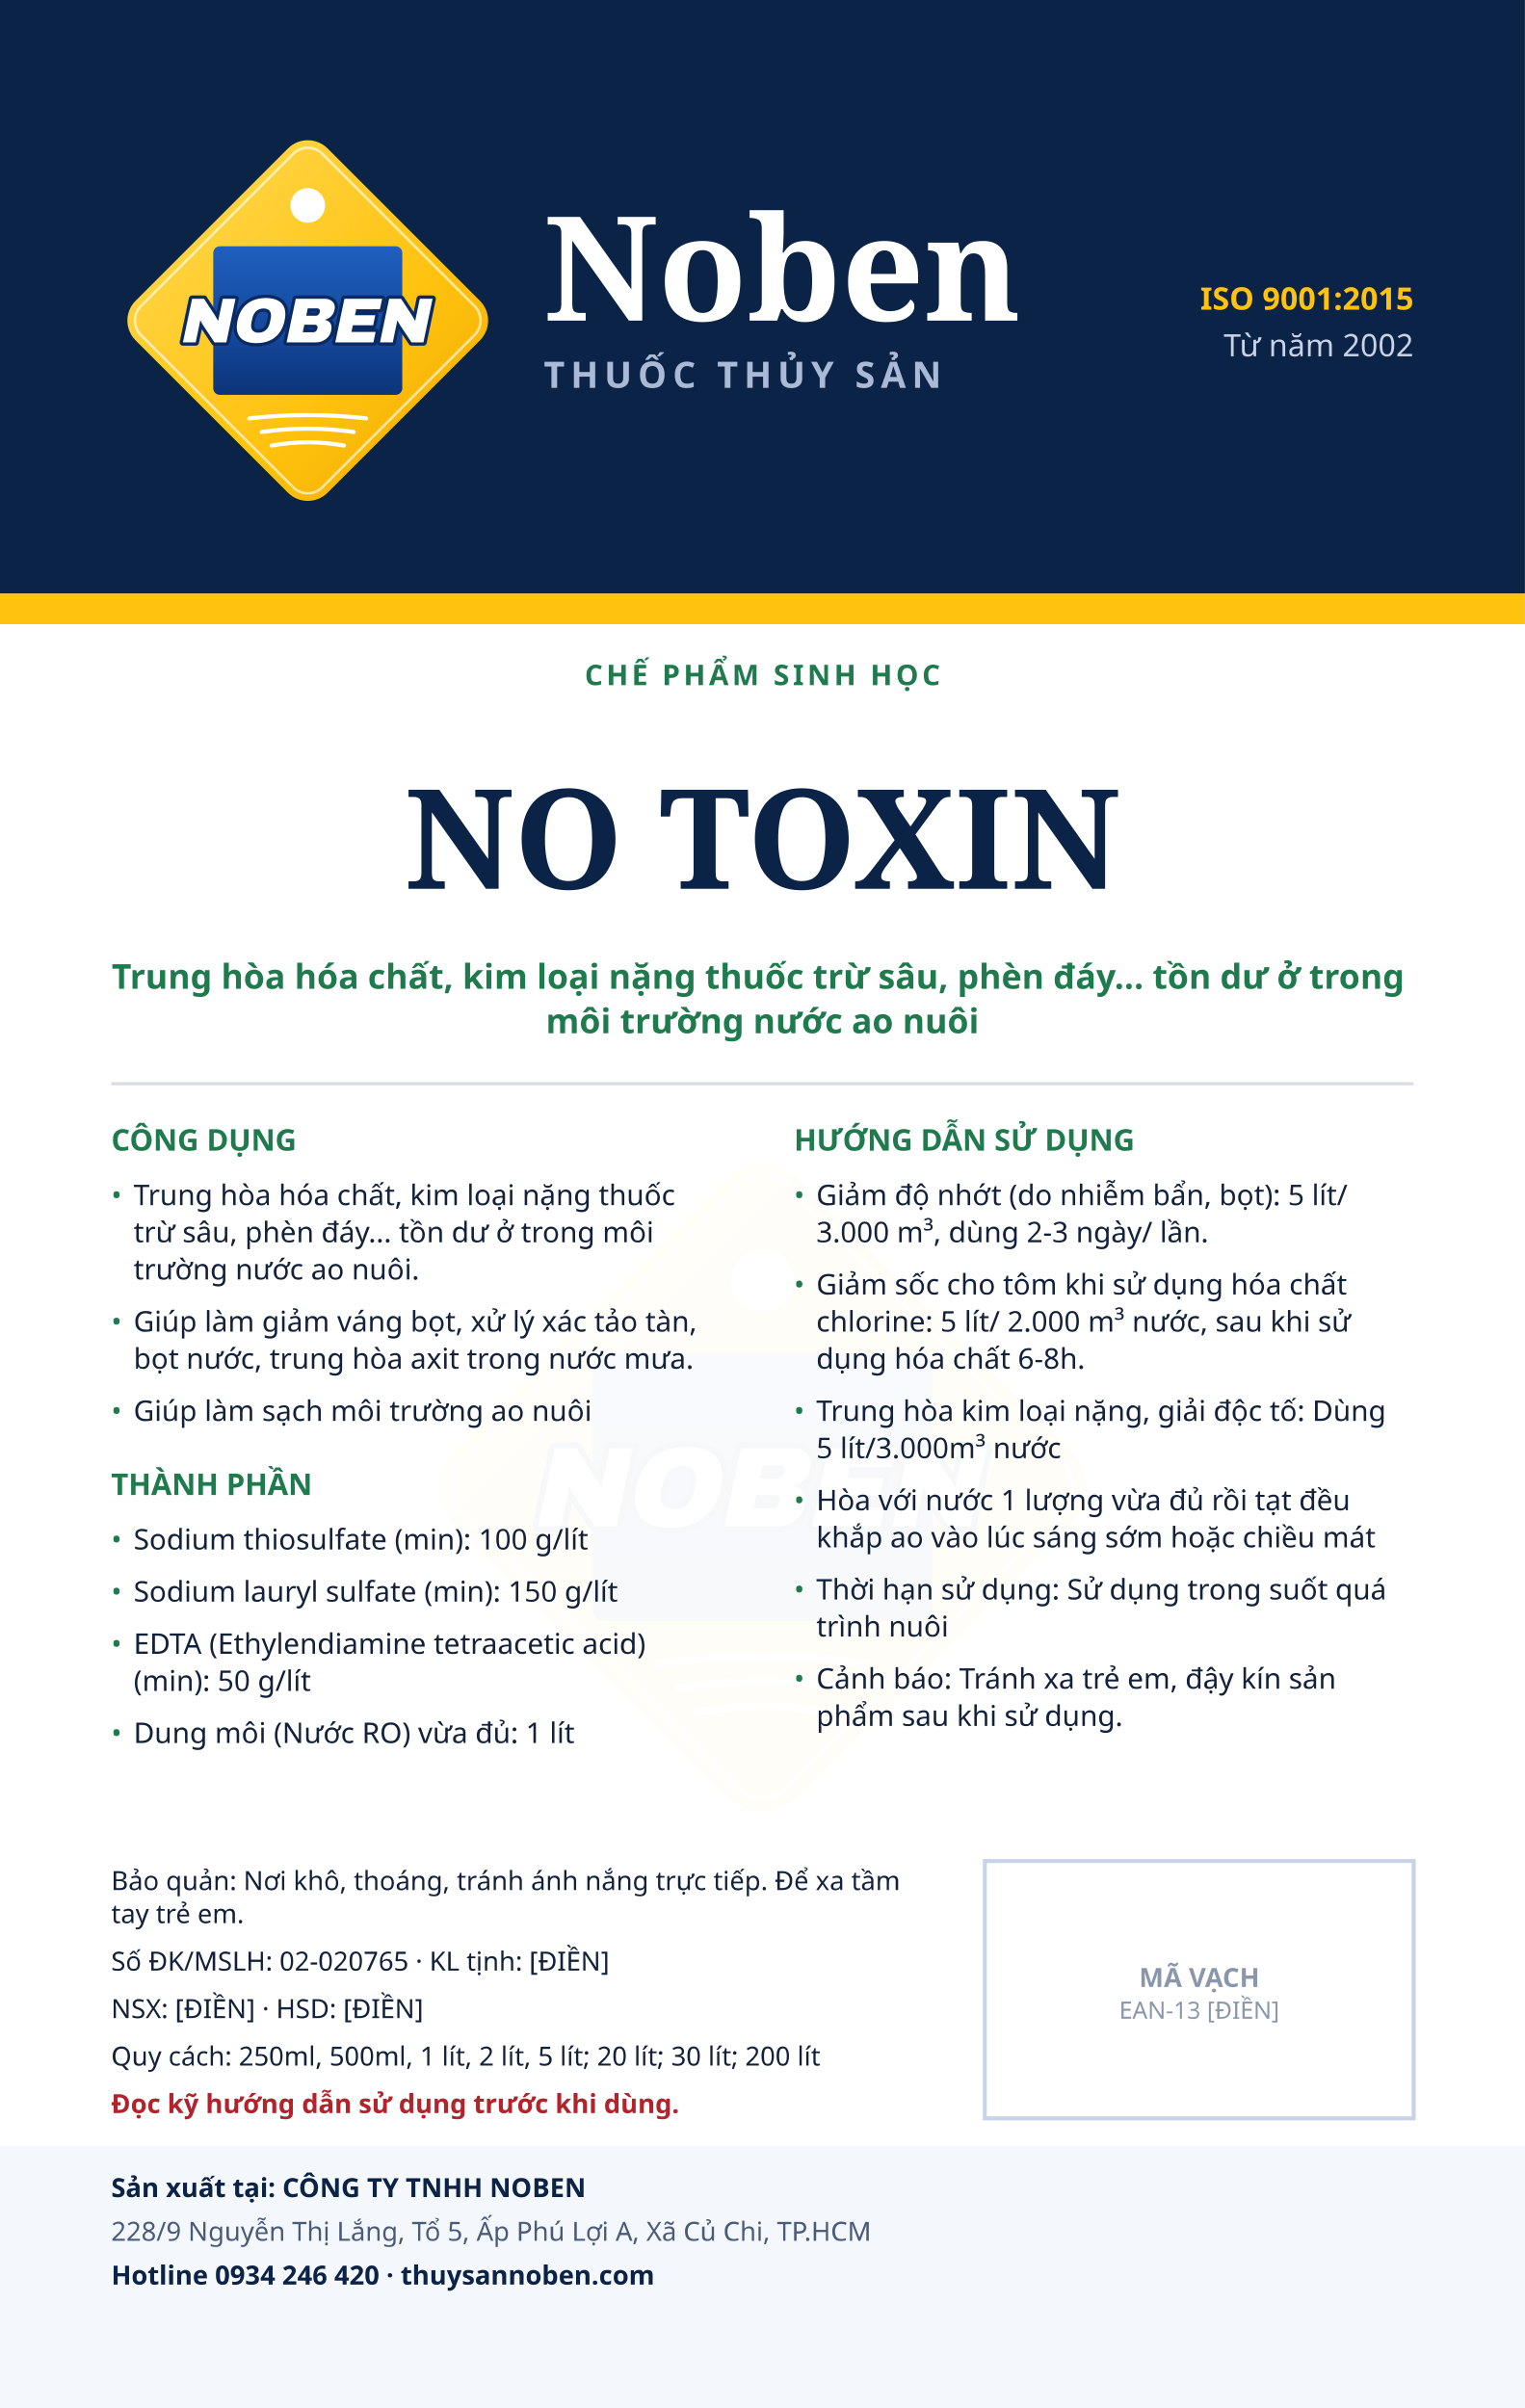
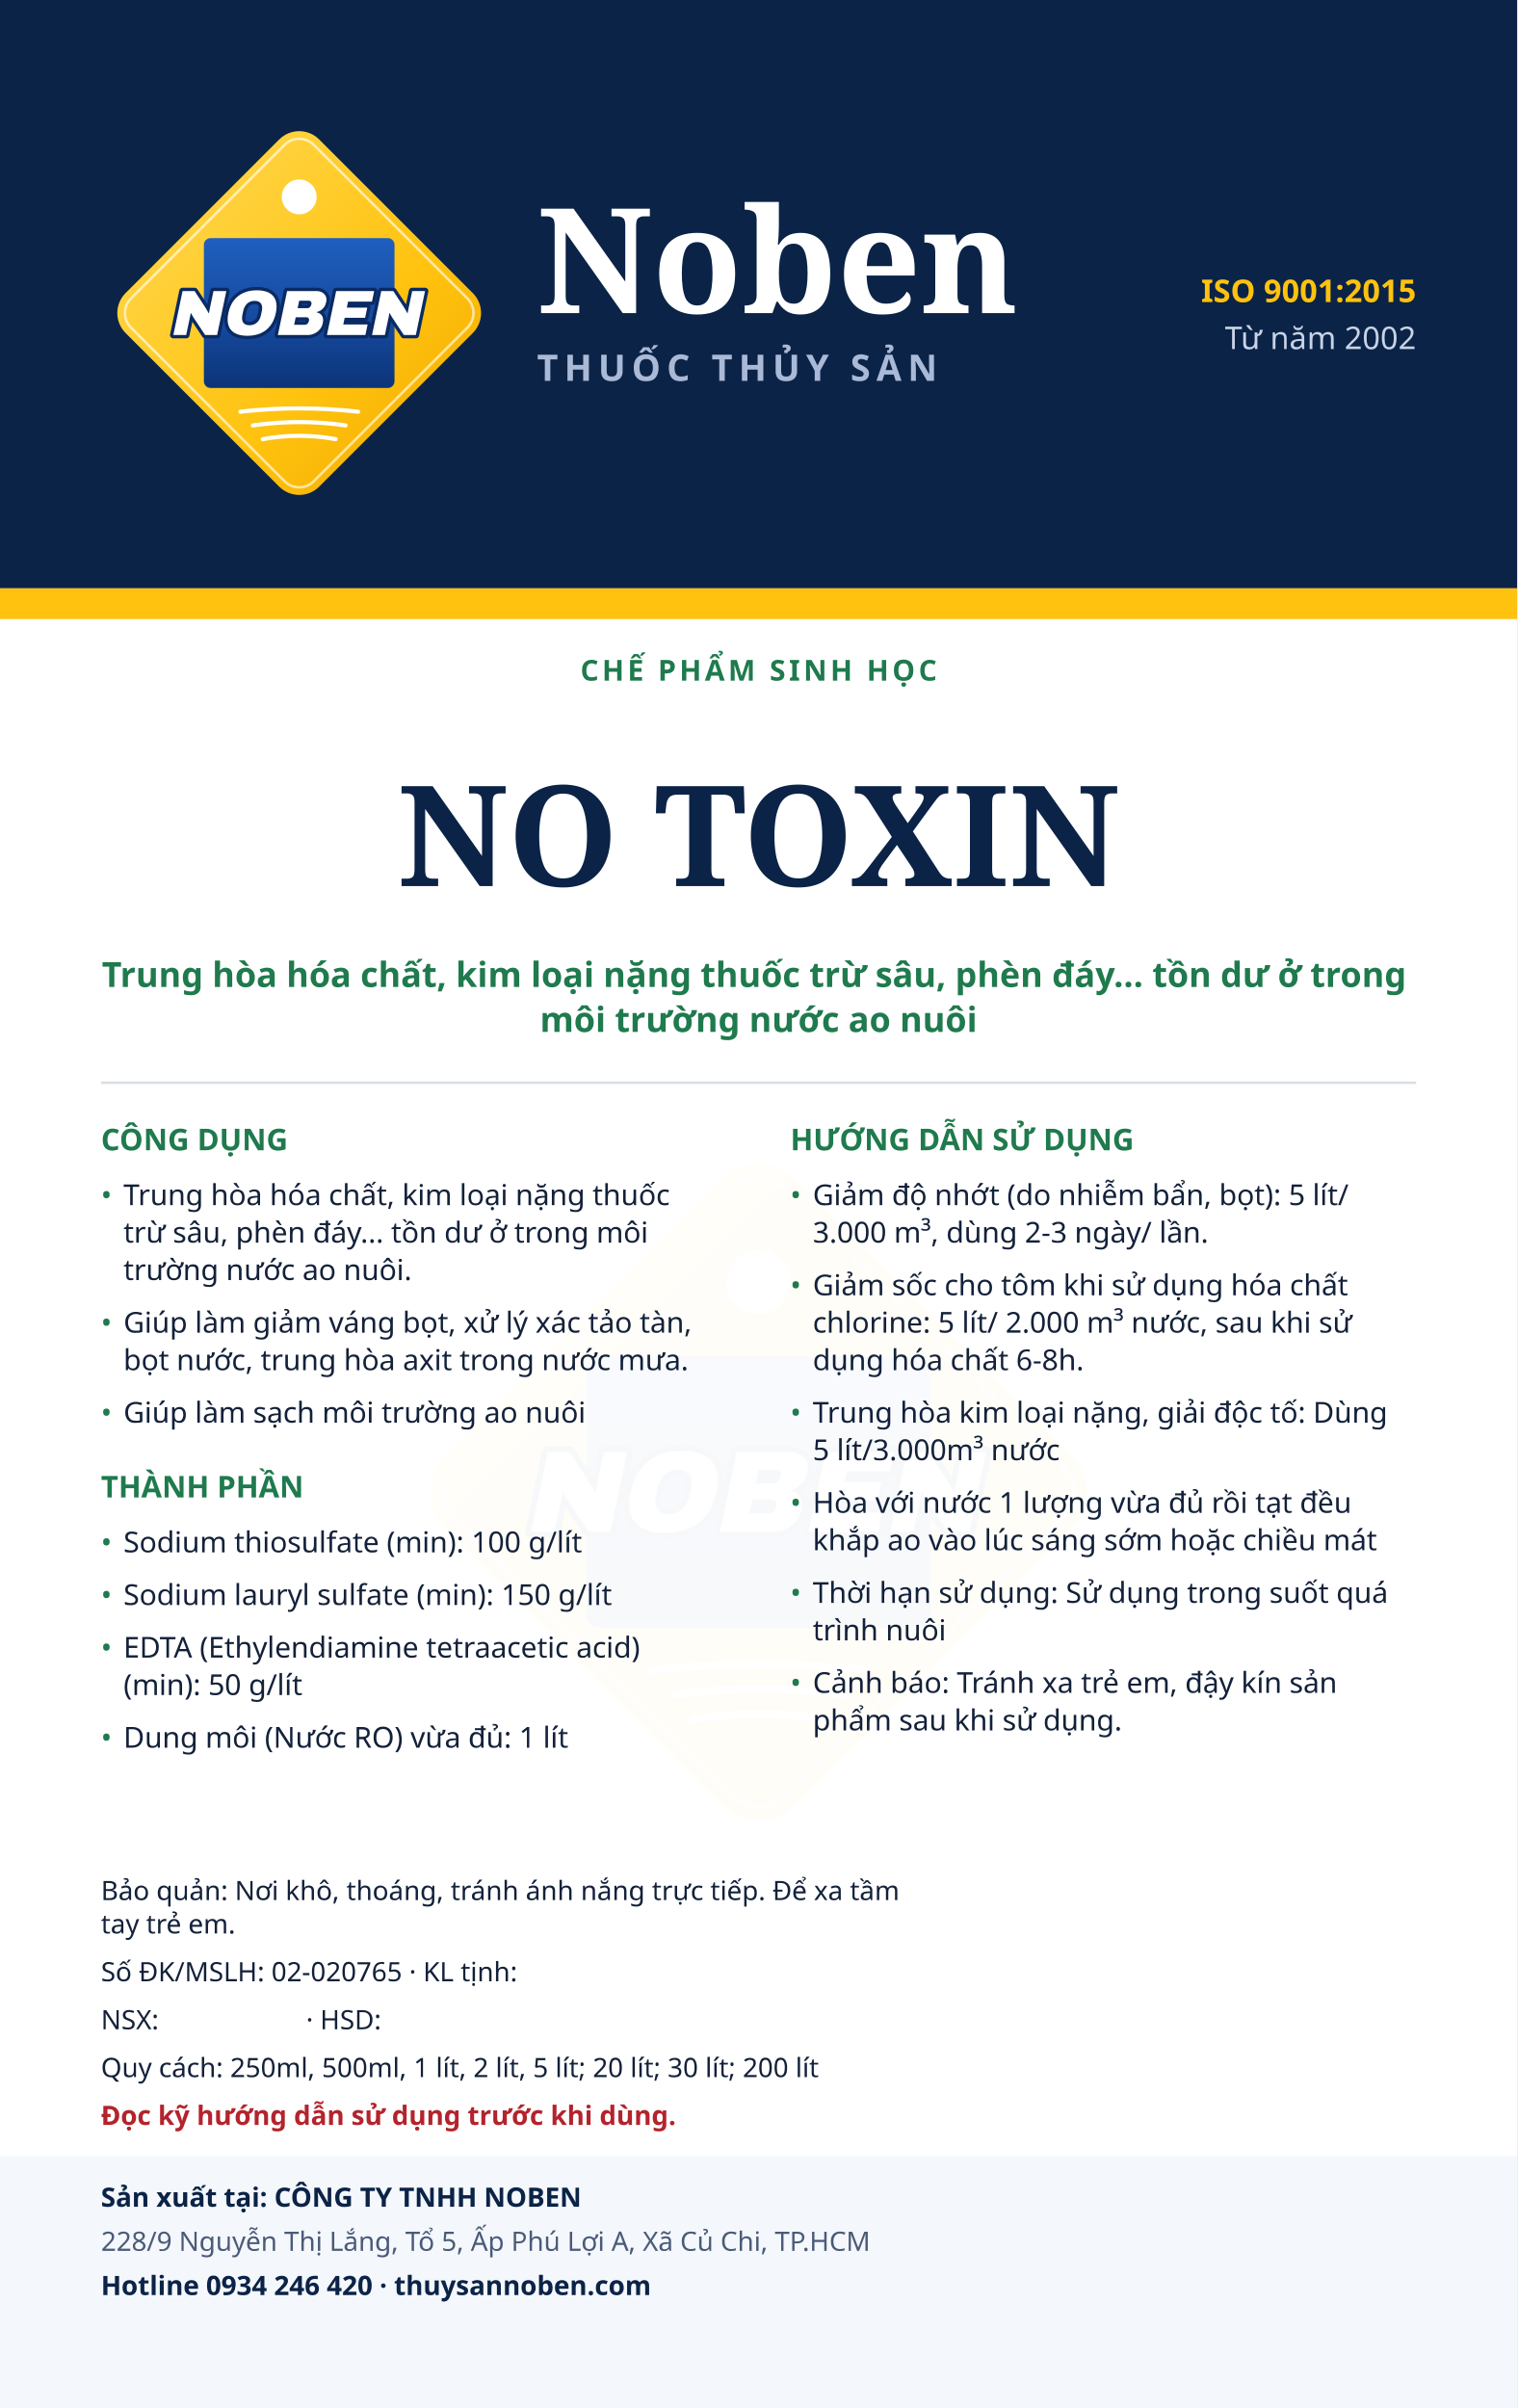
- <svg xmlns="http://www.w3.org/2000/svg" xmlns:xlink="http://www.w3.org/1999/xlink" width="96mm" height="151.62mm" viewBox="-3 -3 96 151.62" data-trim="90 145.62" data-tran-le="3" data-an-toan="4">
+ <svg xmlns="http://www.w3.org/2000/svg" xmlns:xlink="http://www.w3.org/1999/xlink" width="120.5mm" height="191.26mm" viewBox="-3 -3 120.5 191.26" data-trim="114.5 185.26" data-tran-le="3" data-an-toan="5.02">
  <defs>
    <clipPath id="nb-trang-giua">
-       <rect x="0" y="36.29" width="90" height="95.81" />
+       <rect x="0" y="46.17" width="114.5" height="122.09" />
    </clipPath>
  </defs>
  <g id="nen">
-     <rect x="-3" y="-3" width="96" height="151.62" fill="#ffffff" />
-     <rect x="-3" y="132.1" width="96" height="16.52" fill="#f4f7fb" />
+     <rect x="-3" y="-3" width="120.5" height="191.26" fill="#ffffff" />
+     <rect x="-3" y="168.26" width="120.5" height="20" fill="#f4f7fb" />
    <g opacity="0.035" clip-path="url(#nb-trang-giua)">
-       <use href="#nb-mark-art" xlink:href="#nb-mark-art" transform="translate(22.77 68.42) scale(0.08684)" />
+       <use href="#nb-mark-art" xlink:href="#nb-mark-art" transform="translate(28.81 87.06) scale(0.1111)" />
    </g>
  </g>
-   <g id="dai-thuong-hieu" data-khung="31.23 0 54.77 34.38">
-     <rect x="-3" y="-3" width="96" height="37.38" fill="#0b2347" />
-     <rect x="-3" y="34.38" width="96" height="1.92" fill="#ffc20e" />
-     <text font-family="'Playfair Display ExtraBold', 'Playfair Display', serif" font-weight="800" font-size="9.14" fill="#ffffff" x="31.23" y="17.19">Noben</text>
-     <text font-family="'Be Vietnam Pro SemiBold', 'Be Vietnam Pro', sans-serif" font-weight="600" font-size="2.29" fill="#a9b9d6" letter-spacing="0.37" x="31.23" y="21.42">THUỐC THỦY SẢN</text>
-     <text font-family="'Be Vietnam Pro SemiBold', 'Be Vietnam Pro', sans-serif" font-weight="600" font-size="1.96" fill="#ffc20e" text-anchor="end" x="86" y="16.5">ISO 9001:2015</text>
-     <text font-family="'Be Vietnam Pro', sans-serif" font-weight="400" font-size="1.96" fill="#c7d3e6" text-anchor="end" x="86" y="19.44">Từ năm 2002</text>
+   <g id="dai-thuong-hieu" data-khung="39.65 0 69.83 43.73">
+     <rect x="-3" y="-3" width="120.5" height="46.73" fill="#0b2347" />
+     <rect x="-3" y="43.73" width="120.5" height="2.44" fill="#ffc20e" />
+     <text font-family="'Playfair Display ExtraBold', 'Playfair Display', serif" font-weight="800" font-size="11.63" fill="#ffffff" x="39.65" y="21.87">Noben</text>
+     <text font-family="'Be Vietnam Pro SemiBold', 'Be Vietnam Pro', sans-serif" font-weight="600" font-size="2.91" fill="#a9b9d6" letter-spacing="0.47" x="39.65" y="27.25">THUỐC THỦY SẢN</text>
+     <text font-family="'Be Vietnam Pro SemiBold', 'Be Vietnam Pro', sans-serif" font-weight="600" font-size="2.49" fill="#ffc20e" text-anchor="end" x="109.48" y="20.99">ISO 9001:2015</text>
+     <text font-family="'Be Vietnam Pro', sans-serif" font-weight="400" font-size="2.49" fill="#c7d3e6" text-anchor="end" x="109.48" y="24.73">Từ năm 2002</text>
  </g>
  <g id="logo">
-     <g transform="translate(4 4.81) scale(0.04834)">
+     <g transform="translate(5.02 6.12) scale(0.0615)">
      <g id="nb-mark-art">
        <defs>
          <linearGradient id="nb-g" x1="0" y1="0" x2="1" y2="1">
            <stop offset="0" stop-color="#ffdb57" />
            <stop offset=".618" stop-color="#ffc20e" />
            <stop offset="1" stop-color="#f2a900" />
          </linearGradient>
          <linearGradient id="nb-b" x1="0" y1="0" x2="0" y2="1">
            <stop offset="0" stop-color="#1f5fbf" />
            <stop offset=".618" stop-color="#14479a" />
            <stop offset="1" stop-color="#0c3478" />
          </linearGradient>
        </defs>
        <path d="M281.79 31.79 L480.21 230.21 A36.47 36.47 0 0 1 480.21 281.79 L281.79 480.21 A36.47 36.47 0 0 1 230.21 480.21 L31.79 281.79 A36.47 36.47 0 0 1 31.79 230.21 L230.21 31.79 A36.47 36.47 0 0 1 281.79 31.79 Z" fill="url(#nb-g)" />
        <path d="M274.83 38.76 L473.24 237.17 A26.62 26.62 0 0 1 473.24 274.83 L274.83 473.24 A26.62 26.62 0 0 1 237.17 473.24 L38.76 274.83 A26.62 26.62 0 0 1 38.76 237.17 L237.17 38.76 A26.62 26.62 0 0 1 274.83 38.76 Z" fill="none" stroke="#ffffff" stroke-opacity=".618" stroke-width="3.29" />
        <path d="M141.52 159.23 H370.48 A8.61 8.61 0 0 1 379.09 167.84 V344.16 A8.61 8.61 0 0 1 370.48 352.77 H141.52 A8.61 8.61 0 0 1 132.91 344.16 V167.84 A8.61 8.61 0 0 1 141.52 159.23 Z" fill="url(#nb-b)" />
        <circle cx="256" cy="106.02" r="22.54" fill="#ffffff" />
        <g transform="translate(93.46 284.39) scale(0.89704)">
          <g fill="none" stroke="#0a2a63" stroke-width="9.6" stroke-linejoin="round">
            <path transform="translate(-6.81 0)" d="M6.808 0.0 20.1 -63.296H37.396L52.312 -40.572Q52.947 -39.652 53.96 -37.904Q54.973 -36.156 56.022 -34.362Q57.071 -32.568 57.575 -31.464L58.074 -31.648Q58.523 -34.224 59.054 -36.754Q59.586 -39.284 59.856 -40.572L64.628 -63.296H83.12L69.828 0.0H52.624L35.765 -25.3Q34.587 -27.14 33.802 -28.658Q33.017 -30.176 32.295 -31.556L31.796 -31.372Q31.521 -29.624 31.154 -27.876Q30.787 -26.128 30.613 -25.3L25.3 0.0Z " />
            <path transform="translate(-7.2 0)" d="M113.676 1.104Q102.912 1.104 96.049 -2.576Q89.186 -6.256 86.674 -13.57Q84.162 -20.884 86.422 -31.648Q88.702 -42.504 94.276 -49.772Q99.85 -57.04 108.259 -60.72Q116.668 -64.4 127.432 -64.4Q138.288 -64.4 145.151 -60.72Q152.014 -57.04 154.536 -49.772Q157.058 -42.504 154.778 -31.648Q152.518 -20.884 146.934 -13.57Q141.35 -6.256 132.941 -2.576Q124.532 1.104 113.676 1.104ZM116.864 -14.076Q120.176 -14.076 122.928 -15.134Q125.68 -16.192 127.788 -18.124Q129.896 -20.056 131.294 -22.77Q132.692 -25.484 133.368 -28.704L134.604 -34.592Q135.281 -37.812 135.022 -40.526Q134.764 -43.24 133.468 -45.172Q132.172 -47.104 129.864 -48.162Q127.556 -49.22 124.244 -49.22Q120.932 -49.22 118.18 -48.162Q115.428 -47.104 113.366 -45.172Q111.304 -43.24 109.906 -40.526Q108.509 -37.812 107.832 -34.592L106.596 -28.704Q105.92 -25.484 106.178 -22.77Q106.436 -20.056 107.686 -18.124Q108.936 -16.192 111.244 -15.134Q113.552 -14.076 116.864 -14.076Z " />
            <path transform="translate(-7.59 0)" d="M158.08 0.0 171.372 -63.296H213.508Q218.292 -63.296 221.833 -61.318Q225.373 -59.34 227.031 -55.844Q228.689 -52.348 227.723 -47.748Q226.757 -43.148 224.667 -40.204Q222.577 -37.26 219.827 -35.558Q217.078 -33.856 214.052 -33.028L213.975 -32.66Q217.132 -31.924 219.469 -30.13Q221.807 -28.336 222.786 -25.116Q223.766 -21.896 222.704 -16.836Q221.641 -11.776 218.365 -8.004Q215.089 -4.232 210.504 -2.116Q205.92 0.0 200.768 0.0ZM181.503 -14.72H196.959Q199.075 -14.72 200.672 -16.192Q202.269 -17.664 202.888 -20.608Q203.177 -21.988 202.821 -23.138Q202.464 -24.288 201.542 -24.932Q200.619 -25.576 199.239 -25.576H183.783ZM186.526 -38.64H200.51Q201.982 -38.64 203.139 -39.33Q204.296 -40.02 205.165 -41.308Q206.033 -42.596 206.439 -44.528Q206.864 -46.552 205.783 -47.978Q204.703 -49.404 202.771 -49.404H188.787Z " />
            <path transform="translate(-7.8 0)" d="M228.932 0.0 242.224 -63.296H296.964L293.776 -48.116H259.368L257.533 -39.376H286.973L283.92 -24.84H254.48L252.452 -15.18H287.504L284.316 0.0Z " />
            <path transform="translate(-8 0)" d="M294.08 0.0 307.372 -63.296H324.668L339.584 -40.572Q340.219 -39.652 341.232 -37.904Q342.245 -36.156 343.294 -34.362Q344.343 -32.568 344.847 -31.464L345.346 -31.648Q345.795 -34.224 346.326 -36.754Q346.858 -39.284 347.128 -40.572L351.9 -63.296H370.392L357.1 0.0H339.896L323.037 -25.3Q321.859 -27.14 321.074 -28.658Q320.289 -30.176 319.567 -31.556L319.068 -31.372Q318.793 -29.624 318.426 -27.876Q318.059 -26.128 317.885 -25.3L312.572 0.0Z" />
          </g>
          <g fill="#ffffff">
            <path transform="translate(-6.81 0)" d="M6.808 0.0 20.1 -63.296H37.396L52.312 -40.572Q52.947 -39.652 53.96 -37.904Q54.973 -36.156 56.022 -34.362Q57.071 -32.568 57.575 -31.464L58.074 -31.648Q58.523 -34.224 59.054 -36.754Q59.586 -39.284 59.856 -40.572L64.628 -63.296H83.12L69.828 0.0H52.624L35.765 -25.3Q34.587 -27.14 33.802 -28.658Q33.017 -30.176 32.295 -31.556L31.796 -31.372Q31.521 -29.624 31.154 -27.876Q30.787 -26.128 30.613 -25.3L25.3 0.0Z " />
            <path transform="translate(-7.2 0)" d="M113.676 1.104Q102.912 1.104 96.049 -2.576Q89.186 -6.256 86.674 -13.57Q84.162 -20.884 86.422 -31.648Q88.702 -42.504 94.276 -49.772Q99.85 -57.04 108.259 -60.72Q116.668 -64.4 127.432 -64.4Q138.288 -64.4 145.151 -60.72Q152.014 -57.04 154.536 -49.772Q157.058 -42.504 154.778 -31.648Q152.518 -20.884 146.934 -13.57Q141.35 -6.256 132.941 -2.576Q124.532 1.104 113.676 1.104ZM116.864 -14.076Q120.176 -14.076 122.928 -15.134Q125.68 -16.192 127.788 -18.124Q129.896 -20.056 131.294 -22.77Q132.692 -25.484 133.368 -28.704L134.604 -34.592Q135.281 -37.812 135.022 -40.526Q134.764 -43.24 133.468 -45.172Q132.172 -47.104 129.864 -48.162Q127.556 -49.22 124.244 -49.22Q120.932 -49.22 118.18 -48.162Q115.428 -47.104 113.366 -45.172Q111.304 -43.24 109.906 -40.526Q108.509 -37.812 107.832 -34.592L106.596 -28.704Q105.92 -25.484 106.178 -22.77Q106.436 -20.056 107.686 -18.124Q108.936 -16.192 111.244 -15.134Q113.552 -14.076 116.864 -14.076Z " />
            <path transform="translate(-7.59 0)" d="M158.08 0.0 171.372 -63.296H213.508Q218.292 -63.296 221.833 -61.318Q225.373 -59.34 227.031 -55.844Q228.689 -52.348 227.723 -47.748Q226.757 -43.148 224.667 -40.204Q222.577 -37.26 219.827 -35.558Q217.078 -33.856 214.052 -33.028L213.975 -32.66Q217.132 -31.924 219.469 -30.13Q221.807 -28.336 222.786 -25.116Q223.766 -21.896 222.704 -16.836Q221.641 -11.776 218.365 -8.004Q215.089 -4.232 210.504 -2.116Q205.92 0.0 200.768 0.0ZM181.503 -14.72H196.959Q199.075 -14.72 200.672 -16.192Q202.269 -17.664 202.888 -20.608Q203.177 -21.988 202.821 -23.138Q202.464 -24.288 201.542 -24.932Q200.619 -25.576 199.239 -25.576H183.783ZM186.526 -38.64H200.51Q201.982 -38.64 203.139 -39.33Q204.296 -40.02 205.165 -41.308Q206.033 -42.596 206.439 -44.528Q206.864 -46.552 205.783 -47.978Q204.703 -49.404 202.771 -49.404H188.787Z " />
            <path transform="translate(-7.8 0)" d="M228.932 0.0 242.224 -63.296H296.964L293.776 -48.116H259.368L257.533 -39.376H286.973L283.92 -24.84H254.48L252.452 -15.18H287.504L284.316 0.0Z " />
            <path transform="translate(-8 0)" d="M294.08 0.0 307.372 -63.296H324.668L339.584 -40.572Q340.219 -39.652 341.232 -37.904Q342.245 -36.156 343.294 -34.362Q344.343 -32.568 344.847 -31.464L345.346 -31.648Q345.795 -34.224 346.326 -36.754Q346.858 -39.284 347.128 -40.572L351.9 -63.296H370.392L357.1 0.0H339.896L323.037 -25.3Q321.859 -27.14 321.074 -28.658Q320.289 -30.176 319.567 -31.556L319.068 -31.372Q318.793 -29.624 318.426 -27.876Q318.059 -26.128 317.885 -25.3L312.572 0.0Z" />
          </g>
        </g>
        <path d="M179.92 383.41 Q256 374.8 332.08 383.41 M196.19 401.13 Q256 392.52 315.81 401.13 M208.98 418.85 Q256 410.24 303.02 418.85" fill="none" stroke="#ffffff" stroke-width="5.32" stroke-linecap="round" />
      </g>
    </g>
  </g>
-   <g id="ten-san-pham" data-khung="4 36.29 82 30.96">
-     <text font-family="'Be Vietnam Pro SemiBold', 'Be Vietnam Pro', sans-serif" font-weight="600" font-size="1.8" fill="#1f7a4d" text-anchor="middle" letter-spacing="0.22">
-       <tspan x="45" y="40.14">CHẾ PHẨM SINH HỌC</tspan>
+   <g id="ten-san-pham" data-khung="5.02 46.17 104.47 39.39">
+     <text font-family="'Be Vietnam Pro SemiBold', 'Be Vietnam Pro', sans-serif" font-weight="600" font-size="2.29" fill="#1f7a4d" text-anchor="middle" letter-spacing="0.27">
+       <tspan x="57.25" y="51.06">CHẾ PHẨM SINH HỌC</tspan>
    </text>
-     <text font-family="'Playfair Display ExtraBold', 'Playfair Display', serif" font-weight="800" font-size="8.74" fill="#0b2347" text-anchor="middle">
-       <tspan x="45" y="52.96">NO TOXIN</tspan>
+     <text font-family="'Playfair Display ExtraBold', 'Playfair Display', serif" font-weight="800" font-size="11.12" fill="#0b2347" text-anchor="middle">
+       <tspan x="57.25" y="67.38">NO TOXIN</tspan>
    </text>
-     <text font-family="'Be Vietnam Pro SemiBold', 'Be Vietnam Pro', sans-serif" font-weight="600" font-size="2.16" fill="#1f7a4d" text-anchor="middle">
-       <tspan x="45" y="59.26">Trung hòa hóa chất, kim loại nặng thuốc trừ sâu, phèn đáy... tồn dư ở trong</tspan>
-       <tspan x="45" y="62.06">môi trường nước ao nuôi</tspan>
+     <text font-family="'Be Vietnam Pro SemiBold', 'Be Vietnam Pro', sans-serif" font-weight="600" font-size="2.75" fill="#1f7a4d" text-anchor="middle">
+       <tspan x="57.25" y="75.39">Trung hòa hóa chất, kim loại nặng thuốc trừ sâu, phèn đáy... tồn dư ở trong</tspan>
+       <tspan x="57.25" y="78.96">môi trường nước ao nuôi</tspan>
    </text>
  </g>
-   <g id="cong-dung" data-khung="4 67.25 39.02 19.7">
-     <line x1="4" y1="65.24" x2="86" y2="65.24" stroke="#0b2347" stroke-opacity="0.15" stroke-width="0.2" />
-     <text font-family="'Be Vietnam Pro SemiBold', 'Be Vietnam Pro', sans-serif" font-weight="600" font-size="1.87" fill="#1f7a4d">
-       <tspan x="4" y="69.45">CÔNG DỤNG</tspan>
+   <g id="cong-dung" data-khung="5.02 85.56 49.72 25.06">
+     <line x1="5.02" y1="83" x2="109.48" y2="83" stroke="#0b2347" stroke-opacity="0.15" stroke-width="0.2" />
+     <text font-family="'Be Vietnam Pro SemiBold', 'Be Vietnam Pro', sans-serif" font-weight="600" font-size="2.38" fill="#1f7a4d">
+       <tspan x="5.02" y="88.36">CÔNG DỤNG</tspan>
    </text>
-     <text font-family="'Be Vietnam Pro', sans-serif" font-weight="400" font-size="1.8" fill="#1f7a4d" x="4" y="72.88">•</text>
-     <text font-family="'Be Vietnam Pro', sans-serif" font-weight="400" font-size="1.8" fill="#13213a">
-       <tspan x="5.41" y="72.88">Trung hòa hóa chất, kim loại nặng thuốc</tspan>
-       <tspan x="5.41" y="75.22">trừ sâu, phèn đáy... tồn dư ở trong môi</tspan>
-       <tspan x="5.41" y="77.56">trường nước ao nuôi.</tspan>
+     <text font-family="'Be Vietnam Pro', sans-serif" font-weight="400" font-size="2.29" fill="#1f7a4d" x="5.02" y="92.72">•</text>
+     <text font-family="'Be Vietnam Pro', sans-serif" font-weight="400" font-size="2.29" fill="#13213a">
+       <tspan x="6.81" y="92.72">Trung hòa hóa chất, kim loại nặng thuốc</tspan>
+       <tspan x="6.81" y="95.7">trừ sâu, phèn đáy... tồn dư ở trong môi</tspan>
+       <tspan x="6.81" y="98.67">trường nước ao nuôi.</tspan>
    </text>
-     <text font-family="'Be Vietnam Pro', sans-serif" font-weight="400" font-size="1.8" fill="#1f7a4d" x="4" y="80.84">•</text>
-     <text font-family="'Be Vietnam Pro', sans-serif" font-weight="400" font-size="1.8" fill="#13213a">
-       <tspan x="5.41" y="80.84">Giúp làm giảm váng bọt, xử lý xác tảo tàn,</tspan>
-       <tspan x="5.41" y="83.18">bọt nước, trung hòa axit trong nước mưa.</tspan>
+     <text font-family="'Be Vietnam Pro', sans-serif" font-weight="400" font-size="2.29" fill="#1f7a4d" x="5.02" y="102.85">•</text>
+     <text font-family="'Be Vietnam Pro', sans-serif" font-weight="400" font-size="2.29" fill="#13213a">
+       <tspan x="6.81" y="102.85">Giúp làm giảm váng bọt, xử lý xác tảo tàn,</tspan>
+       <tspan x="6.81" y="105.83">bọt nước, trung hòa axit trong nước mưa.</tspan>
    </text>
-     <text font-family="'Be Vietnam Pro', sans-serif" font-weight="400" font-size="1.8" fill="#1f7a4d" x="4" y="86.47">•</text>
-     <text font-family="'Be Vietnam Pro', sans-serif" font-weight="400" font-size="1.8" fill="#13213a">
-       <tspan x="5.41" y="86.47">Giúp làm sạch môi trường ao nuôi</tspan>
+     <text font-family="'Be Vietnam Pro', sans-serif" font-weight="400" font-size="2.29" fill="#1f7a4d" x="5.02" y="110">•</text>
+     <text font-family="'Be Vietnam Pro', sans-serif" font-weight="400" font-size="2.29" fill="#13213a">
+       <tspan x="6.81" y="110">Giúp làm sạch môi trường ao nuôi</tspan>
    </text>
  </g>
-   <g id="huong-dan" data-khung="46.98 67.25 39.02 38.91">
-     <text font-family="'Be Vietnam Pro SemiBold', 'Be Vietnam Pro', sans-serif" font-weight="600" font-size="1.87" fill="#1f7a4d">
-       <tspan x="46.98" y="69.45">HƯỚNG DẪN SỬ DỤNG</tspan>
+   <g id="huong-dan" data-khung="59.77 85.56 49.72 49.5">
+     <text font-family="'Be Vietnam Pro SemiBold', 'Be Vietnam Pro', sans-serif" font-weight="600" font-size="2.38" fill="#1f7a4d">
+       <tspan x="59.77" y="88.36">HƯỚNG DẪN SỬ DỤNG</tspan>
    </text>
-     <text font-family="'Be Vietnam Pro', sans-serif" font-weight="400" font-size="1.8" fill="#1f7a4d" x="46.98" y="72.88">•</text>
-     <text font-family="'Be Vietnam Pro', sans-serif" font-weight="400" font-size="1.8" fill="#13213a">
-       <tspan x="48.39" y="72.88">Giảm độ nhớt (do nhiễm bẩn, bọt): 5 lít/</tspan>
-       <tspan x="48.39" y="75.22">3.000 m³, dùng 2-3 ngày/ lần.</tspan>
+     <text font-family="'Be Vietnam Pro', sans-serif" font-weight="400" font-size="2.29" fill="#1f7a4d" x="59.77" y="92.72">•</text>
+     <text font-family="'Be Vietnam Pro', sans-serif" font-weight="400" font-size="2.29" fill="#13213a">
+       <tspan x="61.56" y="92.72">Giảm độ nhớt (do nhiễm bẩn, bọt): 5 lít/</tspan>
+       <tspan x="61.56" y="95.7">3.000 m³, dùng 2-3 ngày/ lần.</tspan>
    </text>
-     <text font-family="'Be Vietnam Pro', sans-serif" font-weight="400" font-size="1.8" fill="#1f7a4d" x="46.98" y="78.51">•</text>
-     <text font-family="'Be Vietnam Pro', sans-serif" font-weight="400" font-size="1.8" fill="#13213a">
-       <tspan x="48.39" y="78.51">Giảm sốc cho tôm khi sử dụng hóa chất</tspan>
-       <tspan x="48.39" y="80.84">chlorine: 5 lít/ 2.000 m³ nước, sau khi sử</tspan>
-       <tspan x="48.39" y="83.18">dụng hóa chất 6-8h.</tspan>
+     <text font-family="'Be Vietnam Pro', sans-serif" font-weight="400" font-size="2.29" fill="#1f7a4d" x="59.77" y="99.88">•</text>
+     <text font-family="'Be Vietnam Pro', sans-serif" font-weight="400" font-size="2.29" fill="#13213a">
+       <tspan x="61.56" y="99.88">Giảm sốc cho tôm khi sử dụng hóa chất</tspan>
+       <tspan x="61.56" y="102.85">chlorine: 5 lít/ 2.000 m³ nước, sau khi sử</tspan>
+       <tspan x="61.56" y="105.83">dụng hóa chất 6-8h.</tspan>
    </text>
-     <text font-family="'Be Vietnam Pro', sans-serif" font-weight="400" font-size="1.8" fill="#1f7a4d" x="46.98" y="86.47">•</text>
-     <text font-family="'Be Vietnam Pro', sans-serif" font-weight="400" font-size="1.8" fill="#13213a">
-       <tspan x="48.39" y="86.47">Trung hòa kim loại nặng, giải độc tố: Dùng</tspan>
-       <tspan x="48.39" y="88.81">5 lít/3.000m³ nước</tspan>
+     <text font-family="'Be Vietnam Pro', sans-serif" font-weight="400" font-size="2.29" fill="#1f7a4d" x="59.77" y="110">•</text>
+     <text font-family="'Be Vietnam Pro', sans-serif" font-weight="400" font-size="2.29" fill="#13213a">
+       <tspan x="61.56" y="110">Trung hòa kim loại nặng, giải độc tố: Dùng</tspan>
+       <tspan x="61.56" y="112.98">5 lít/3.000m³ nước</tspan>
    </text>
-     <text font-family="'Be Vietnam Pro', sans-serif" font-weight="400" font-size="1.8" fill="#1f7a4d" x="46.98" y="92.09">•</text>
-     <text font-family="'Be Vietnam Pro', sans-serif" font-weight="400" font-size="1.8" fill="#13213a">
-       <tspan x="48.39" y="92.09">Hòa với nước 1 lượng vừa đủ rồi tạt đều</tspan>
-       <tspan x="48.39" y="94.43">khắp ao vào lúc sáng sớm hoặc chiều mát</tspan>
+     <text font-family="'Be Vietnam Pro', sans-serif" font-weight="400" font-size="2.29" fill="#1f7a4d" x="59.77" y="117.16">•</text>
+     <text font-family="'Be Vietnam Pro', sans-serif" font-weight="400" font-size="2.29" fill="#13213a">
+       <tspan x="61.56" y="117.16">Hòa với nước 1 lượng vừa đủ rồi tạt đều</tspan>
+       <tspan x="61.56" y="120.13">khắp ao vào lúc sáng sớm hoặc chiều mát</tspan>
    </text>
-     <text font-family="'Be Vietnam Pro', sans-serif" font-weight="400" font-size="1.8" fill="#1f7a4d" x="46.98" y="97.71">•</text>
-     <text font-family="'Be Vietnam Pro', sans-serif" font-weight="400" font-size="1.8" fill="#13213a">
-       <tspan x="48.39" y="97.71">Thời hạn sử dụng: Sử dụng trong suốt quá</tspan>
-       <tspan x="48.39" y="100.05">trình nuôi</tspan>
+     <text font-family="'Be Vietnam Pro', sans-serif" font-weight="400" font-size="2.29" fill="#1f7a4d" x="59.77" y="124.31">•</text>
+     <text font-family="'Be Vietnam Pro', sans-serif" font-weight="400" font-size="2.29" fill="#13213a">
+       <tspan x="61.56" y="124.31">Thời hạn sử dụng: Sử dụng trong suốt quá</tspan>
+       <tspan x="61.56" y="127.29">trình nuôi</tspan>
    </text>
-     <text font-family="'Be Vietnam Pro', sans-serif" font-weight="400" font-size="1.8" fill="#1f7a4d" x="46.98" y="103.33">•</text>
-     <text font-family="'Be Vietnam Pro', sans-serif" font-weight="400" font-size="1.8" fill="#13213a">
-       <tspan x="48.39" y="103.33">Cảnh báo: Tránh xa trẻ em, đậy kín sản</tspan>
-       <tspan x="48.39" y="105.67">phẩm sau khi sử dụng.</tspan>
+     <text font-family="'Be Vietnam Pro', sans-serif" font-weight="400" font-size="2.29" fill="#1f7a4d" x="59.77" y="131.46">•</text>
+     <text font-family="'Be Vietnam Pro', sans-serif" font-weight="400" font-size="2.29" fill="#13213a">
+       <tspan x="61.56" y="131.46">Cảnh báo: Tránh xa trẻ em, đậy kín sản</tspan>
+       <tspan x="61.56" y="134.44">phẩm sau khi sử dụng.</tspan>
    </text>
  </g>
-   <g id="thanh-phan" data-khung="4 88.93 39.02 18.3">
-     <text font-family="'Be Vietnam Pro SemiBold', 'Be Vietnam Pro', sans-serif" font-weight="600" font-size="1.87" fill="#1f7a4d">
-       <tspan x="4" y="91.13">THÀNH PHẦN</tspan>
+   <g id="thanh-phan" data-khung="5.02 113.14 49.72 23.29">
+     <text font-family="'Be Vietnam Pro SemiBold', 'Be Vietnam Pro', sans-serif" font-weight="600" font-size="2.38" fill="#1f7a4d">
+       <tspan x="5.02" y="115.94">THÀNH PHẦN</tspan>
    </text>
-     <text font-family="'Be Vietnam Pro', sans-serif" font-weight="400" font-size="1.8" fill="#1f7a4d" x="4" y="94.56">•</text>
-     <text font-family="'Be Vietnam Pro', sans-serif" font-weight="400" font-size="1.8" fill="#13213a">
-       <tspan x="5.41" y="94.56">Sodium thiosulfate (min): 100 g/lít</tspan>
+     <text font-family="'Be Vietnam Pro', sans-serif" font-weight="400" font-size="2.29" fill="#1f7a4d" x="5.02" y="120.3">•</text>
+     <text font-family="'Be Vietnam Pro', sans-serif" font-weight="400" font-size="2.29" fill="#13213a">
+       <tspan x="6.81" y="120.3">Sodium thiosulfate (min): 100 g/lít</tspan>
    </text>
-     <text font-family="'Be Vietnam Pro', sans-serif" font-weight="400" font-size="1.8" fill="#1f7a4d" x="4" y="97.84">•</text>
-     <text font-family="'Be Vietnam Pro', sans-serif" font-weight="400" font-size="1.8" fill="#13213a">
-       <tspan x="5.41" y="97.84">Sodium lauryl sulfate (min): 150 g/lít</tspan>
+     <text font-family="'Be Vietnam Pro', sans-serif" font-weight="400" font-size="2.29" fill="#1f7a4d" x="5.02" y="124.48">•</text>
+     <text font-family="'Be Vietnam Pro', sans-serif" font-weight="400" font-size="2.29" fill="#13213a">
+       <tspan x="6.81" y="124.48">Sodium lauryl sulfate (min): 150 g/lít</tspan>
    </text>
-     <text font-family="'Be Vietnam Pro', sans-serif" font-weight="400" font-size="1.8" fill="#1f7a4d" x="4" y="101.13">•</text>
-     <text font-family="'Be Vietnam Pro', sans-serif" font-weight="400" font-size="1.8" fill="#13213a">
-       <tspan x="5.41" y="101.13">EDTA (Ethylendiamine tetraacetic acid)</tspan>
-       <tspan x="5.41" y="103.47">(min): 50 g/lít</tspan>
+     <text font-family="'Be Vietnam Pro', sans-serif" font-weight="400" font-size="2.29" fill="#1f7a4d" x="5.02" y="128.66">•</text>
+     <text font-family="'Be Vietnam Pro', sans-serif" font-weight="400" font-size="2.29" fill="#13213a">
+       <tspan x="6.81" y="128.66">EDTA (Ethylendiamine tetraacetic acid)</tspan>
+       <tspan x="6.81" y="131.63">(min): 50 g/lít</tspan>
    </text>
-     <text font-family="'Be Vietnam Pro', sans-serif" font-weight="400" font-size="1.8" fill="#1f7a4d" x="4" y="106.75">•</text>
-     <text font-family="'Be Vietnam Pro', sans-serif" font-weight="400" font-size="1.8" fill="#13213a">
-       <tspan x="5.41" y="106.75">Dung môi (Nước RO) vừa đủ: 1 lít</tspan>
+     <text font-family="'Be Vietnam Pro', sans-serif" font-weight="400" font-size="2.29" fill="#1f7a4d" x="5.02" y="135.81">•</text>
+     <text font-family="'Be Vietnam Pro', sans-serif" font-weight="400" font-size="2.29" fill="#13213a">
+       <tspan x="6.81" y="135.81">Dung môi (Nước RO) vừa đủ: 1 lít</tspan>
    </text>
  </g>
-   <g id="phap-ly" data-khung="4 114.06 82 27.56">
-     <text font-family="'Be Vietnam Pro', sans-serif" font-weight="400" font-size="1.66" fill="#13213a">
-       <tspan x="4" y="116.01">Bảo quản: Nơi khô, thoáng, tránh ánh nắng trực tiếp. Để xa tầm</tspan>
-       <tspan x="4" y="118.09">tay trẻ em.</tspan>
+   <g id="phap-ly" data-khung="5.02 145.44 104.47 34.81">
+     <text font-family="'Be Vietnam Pro', sans-serif" font-weight="400" font-size="2.12" fill="#13213a">
+       <tspan x="5.02" y="147.92">Bảo quản: Nơi khô, thoáng, tránh ánh nắng trực tiếp. Để xa tầm</tspan>
+       <tspan x="5.02" y="150.57">tay trẻ em.</tspan>
    </text>
-     <text font-family="'Be Vietnam Pro', sans-serif" font-weight="400" font-size="1.66" fill="#13213a">
-       <tspan x="4" y="121.08">Số ĐK/MSLH: 02-020765 · KL tịnh: [ĐIỀN]</tspan>
+     <text font-family="'Be Vietnam Pro', sans-serif" font-weight="400" font-size="2.12" fill="#13213a">
+       <tspan x="5.02" y="154.37">Số ĐK/MSLH: 02-020765 · KL tịnh:</tspan>
    </text>
-     <text font-family="'Be Vietnam Pro', sans-serif" font-weight="400" font-size="1.66" fill="#13213a">
-       <tspan x="4" y="124.07">NSX: [ĐIỀN] · HSD: [ĐIỀN]</tspan>
+     <text font-family="'Be Vietnam Pro', sans-serif" font-weight="400" font-size="2.12" fill="#13213a">
+       <tspan x="5.02" y="158.18">NSX:       · HSD:</tspan>
    </text>
-     <text font-family="'Be Vietnam Pro', sans-serif" font-weight="400" font-size="1.66" fill="#13213a">
-       <tspan x="4" y="127.06">Quy cách: 250ml, 500ml, 1 lít, 2 lít, 5 lít; 20 lít; 30 lít; 200 lít</tspan>
+     <text font-family="'Be Vietnam Pro', sans-serif" font-weight="400" font-size="2.12" fill="#13213a">
+       <tspan x="5.02" y="161.98">Quy cách: 250ml, 500ml, 1 lít, 2 lít, 5 lít; 20 lít; 30 lít; 200 lít</tspan>
    </text>
-     <text font-family="'Be Vietnam Pro SemiBold', 'Be Vietnam Pro', sans-serif" font-weight="600" font-size="1.66" fill="#b4232c">
-       <tspan x="4" y="130.05">Đọc kỹ hướng dẫn sử dụng trước khi dùng.</tspan>
+     <text font-family="'Be Vietnam Pro SemiBold', 'Be Vietnam Pro', sans-serif" font-weight="600" font-size="2.12" fill="#b4232c">
+       <tspan x="5.02" y="165.78">Đọc kỹ hướng dẫn sử dụng trước khi dùng.</tspan>
    </text>
-     <text font-family="'Be Vietnam Pro SemiBold', 'Be Vietnam Pro', sans-serif" font-weight="600" font-size="1.66" fill="#0b2347">
-       <tspan x="4" y="135.34">Sản xuất tại: CÔNG TY TNHH NOBEN</tspan>
+     <text font-family="'Be Vietnam Pro SemiBold', 'Be Vietnam Pro', sans-serif" font-weight="600" font-size="2.12" fill="#0b2347">
+       <tspan x="5.02" y="172.28">Sản xuất tại: CÔNG TY TNHH NOBEN</tspan>
    </text>
-     <text font-family="'Be Vietnam Pro', sans-serif" font-weight="400" font-size="1.66" fill="#4a5b78">
-       <tspan x="4" y="138.09">228/9 Nguyễn Thị Lắng, Tổ 5, Ấp Phú Lợi A, Xã Củ Chi, TP.HCM</tspan>
+     <text font-family="'Be Vietnam Pro', sans-serif" font-weight="400" font-size="2.12" fill="#4a5b78">
+       <tspan x="5.02" y="175.78">228/9 Nguyễn Thị Lắng, Tổ 5, Ấp Phú Lợi A, Xã Củ Chi, TP.HCM</tspan>
    </text>
-     <text font-family="'Be Vietnam Pro SemiBold', 'Be Vietnam Pro', sans-serif" font-weight="600" font-size="1.66" fill="#0b2347">
-       <tspan x="4" y="140.85">Hotline 0934 246 420 · thuysannoben.com</tspan>
+     <text font-family="'Be Vietnam Pro SemiBold', 'Be Vietnam Pro', sans-serif" font-weight="600" font-size="2.12" fill="#0b2347">
+       <tspan x="5.02" y="179.29">Hotline 0934 246 420 · thuysannoben.com</tspan>
    </text>
  </g>
-   <g id="ma-vach" data-khung="59 114.18 27 16.2">
-     <rect x="59" y="114.18" width="27" height="16.2" fill="#ffffff" stroke="#c7d3e6" stroke-width="0.25" />
-     <text font-family="'Be Vietnam Pro SemiBold', 'Be Vietnam Pro', sans-serif" font-weight="600" font-size="1.66" fill="#8a97ab" text-anchor="middle" x="72.5" y="122.11">MÃ VẠCH</text>
-     <text font-family="'Be Vietnam Pro', sans-serif" font-weight="400" font-size="1.5" fill="#8a97ab" text-anchor="middle" x="72.5" y="124.11">EAN-13 [ĐIỀN]</text>
-   </g>
+   <g id="ma-vach" data-khung="75.13 145.59 34.35 20.61">
+ </g>
  <g id="vung-an-toan" display="none">
-     <rect x="-3" y="-3" width="96" height="151.62" fill="none" stroke="#e6007e" stroke-width="0.2" />
-     <rect x="0" y="0" width="90" height="145.62" fill="none" stroke="#00a0e9" stroke-width="0.25" />
-     <rect x="4" y="4" width="82" height="137.62" fill="none" stroke="#2fb34a" stroke-width="0.2" stroke-dasharray="1 1" />
-     <line x1="0" y1="90" x2="90" y2="90" stroke="#ffc20e" stroke-width="0.2" stroke-dasharray="2 1" />
+     <rect x="-3" y="-3" width="120.5" height="191.26" fill="none" stroke="#e6007e" stroke-width="0.2" />
+     <rect x="0" y="0" width="114.5" height="185.26" fill="none" stroke="#00a0e9" stroke-width="0.25" />
+     <rect x="5.02" y="5.02" width="104.47" height="175.23" fill="none" stroke="#2fb34a" stroke-width="0.2" stroke-dasharray="1 1" />
+     <line x1="0" y1="114.5" x2="114.5" y2="114.5" stroke="#ffc20e" stroke-width="0.2" stroke-dasharray="2 1" />
  </g>
</svg>
